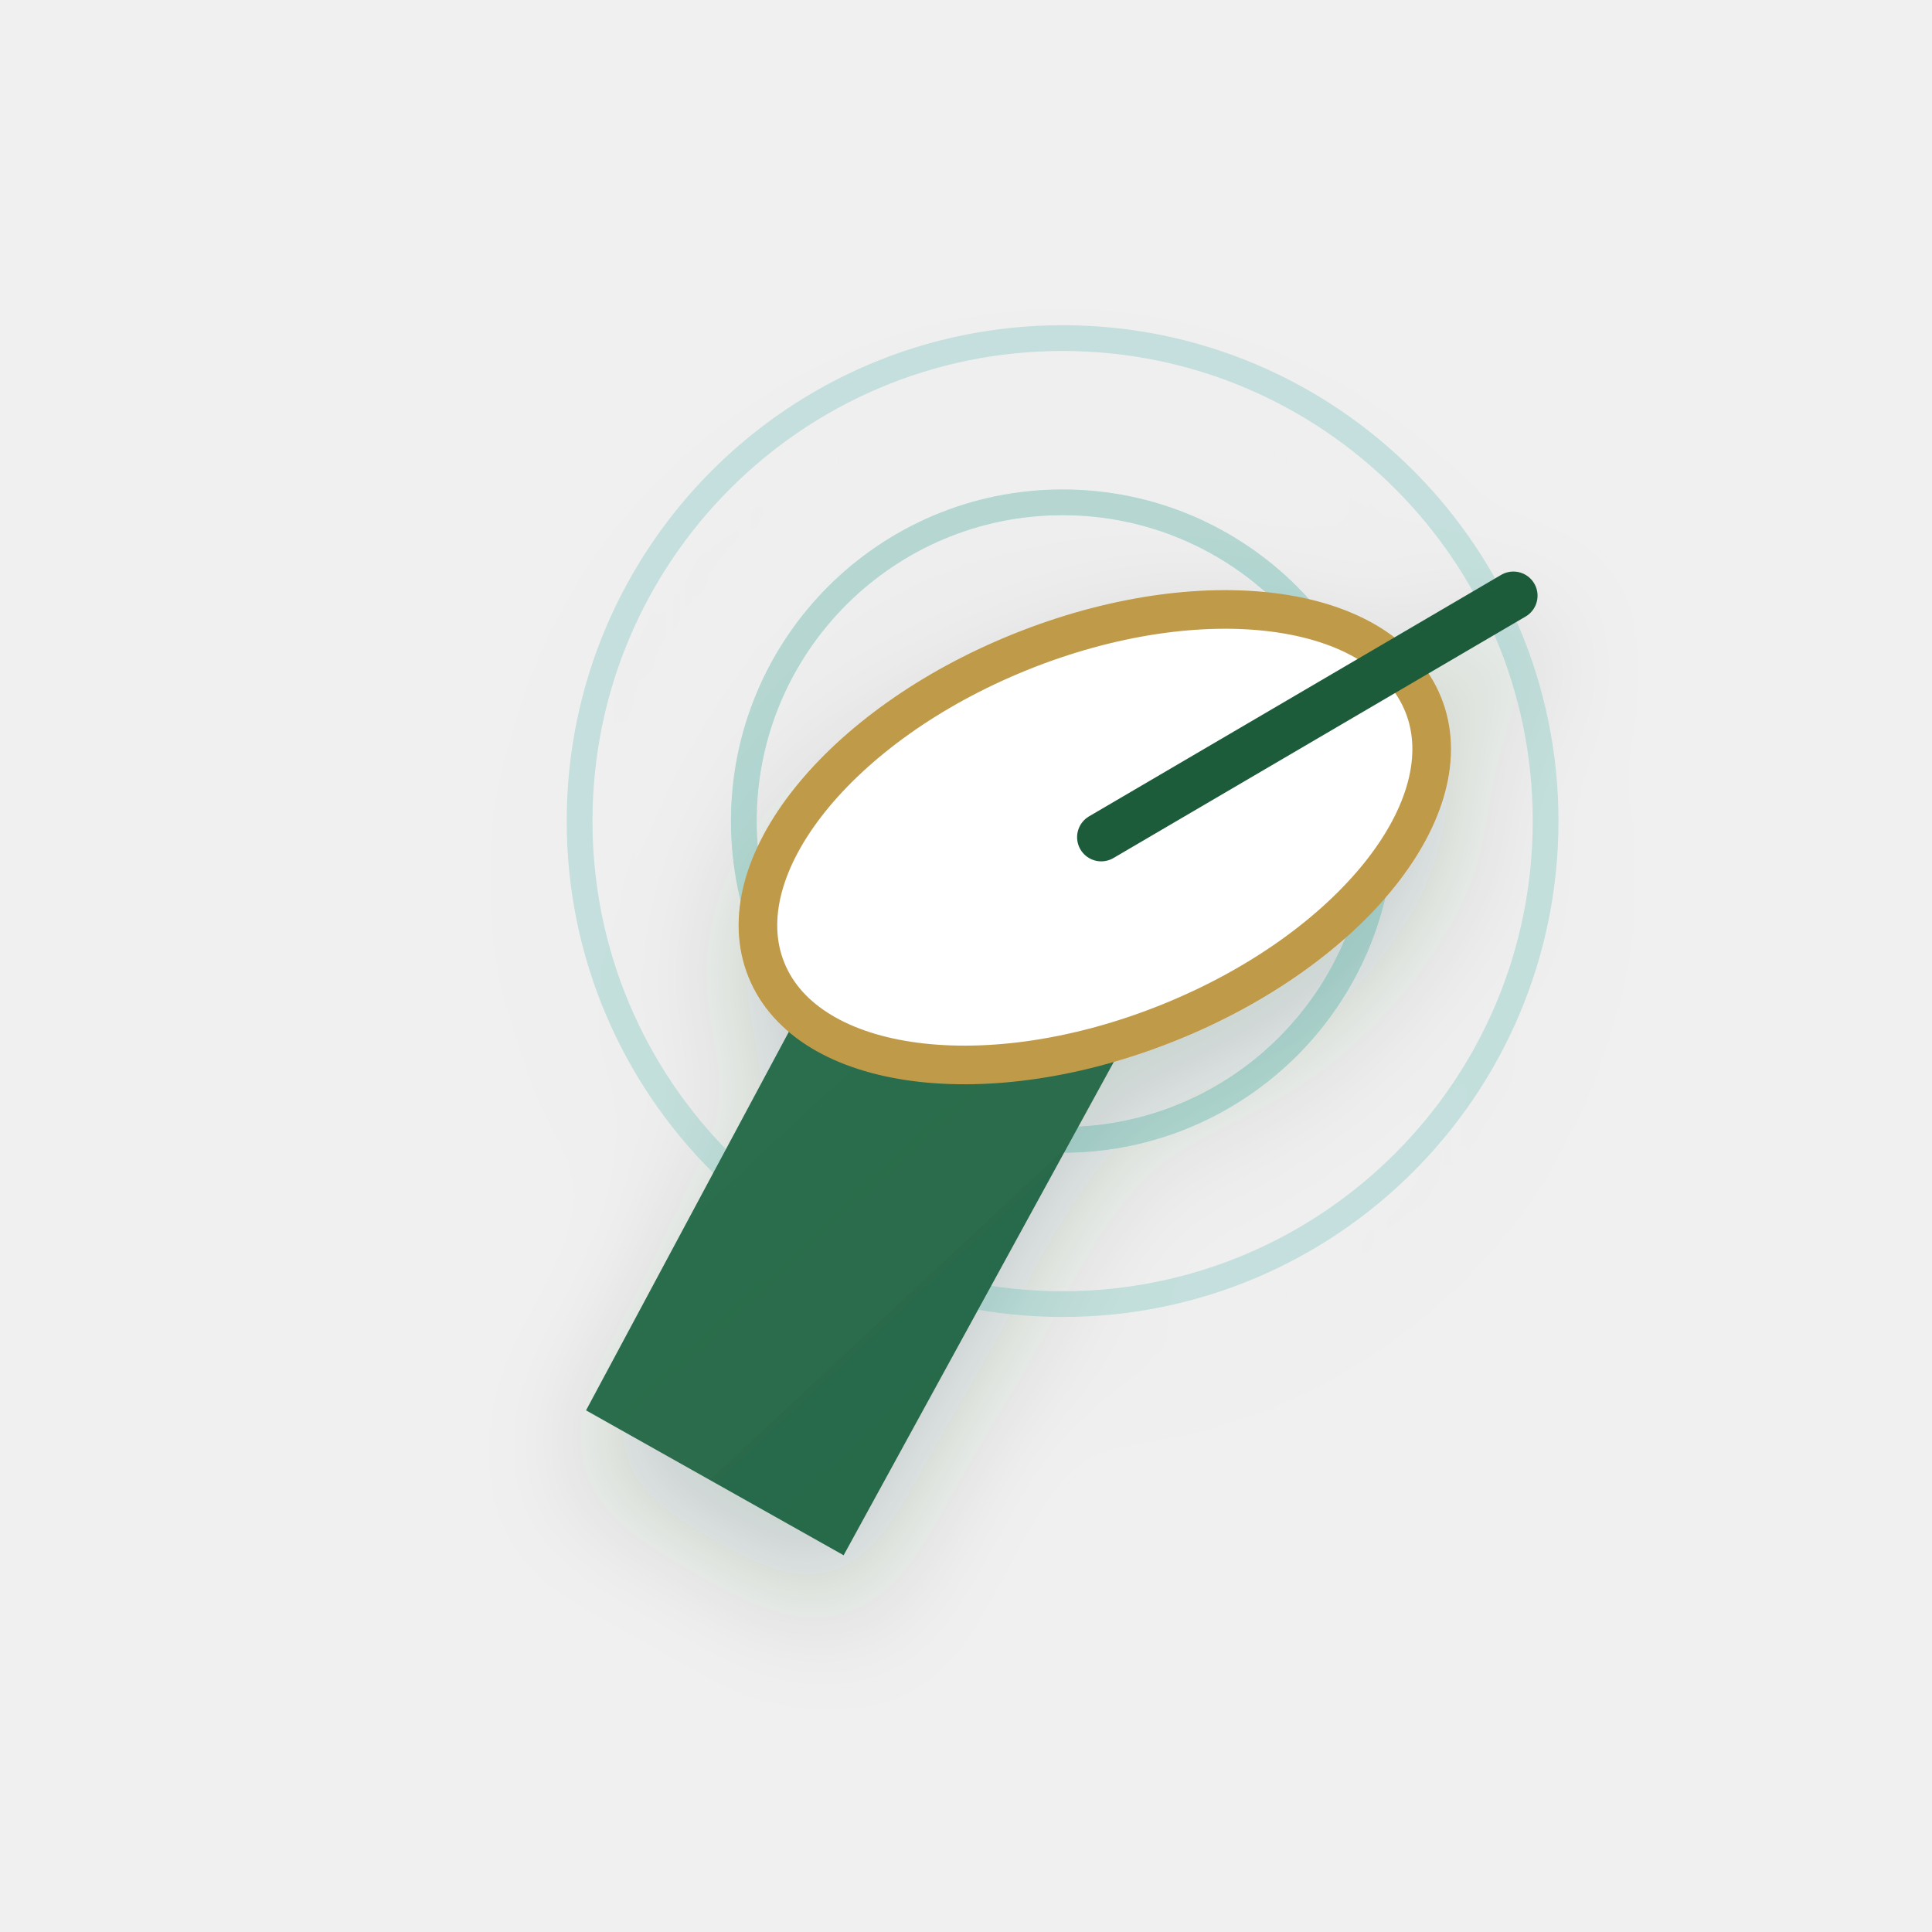
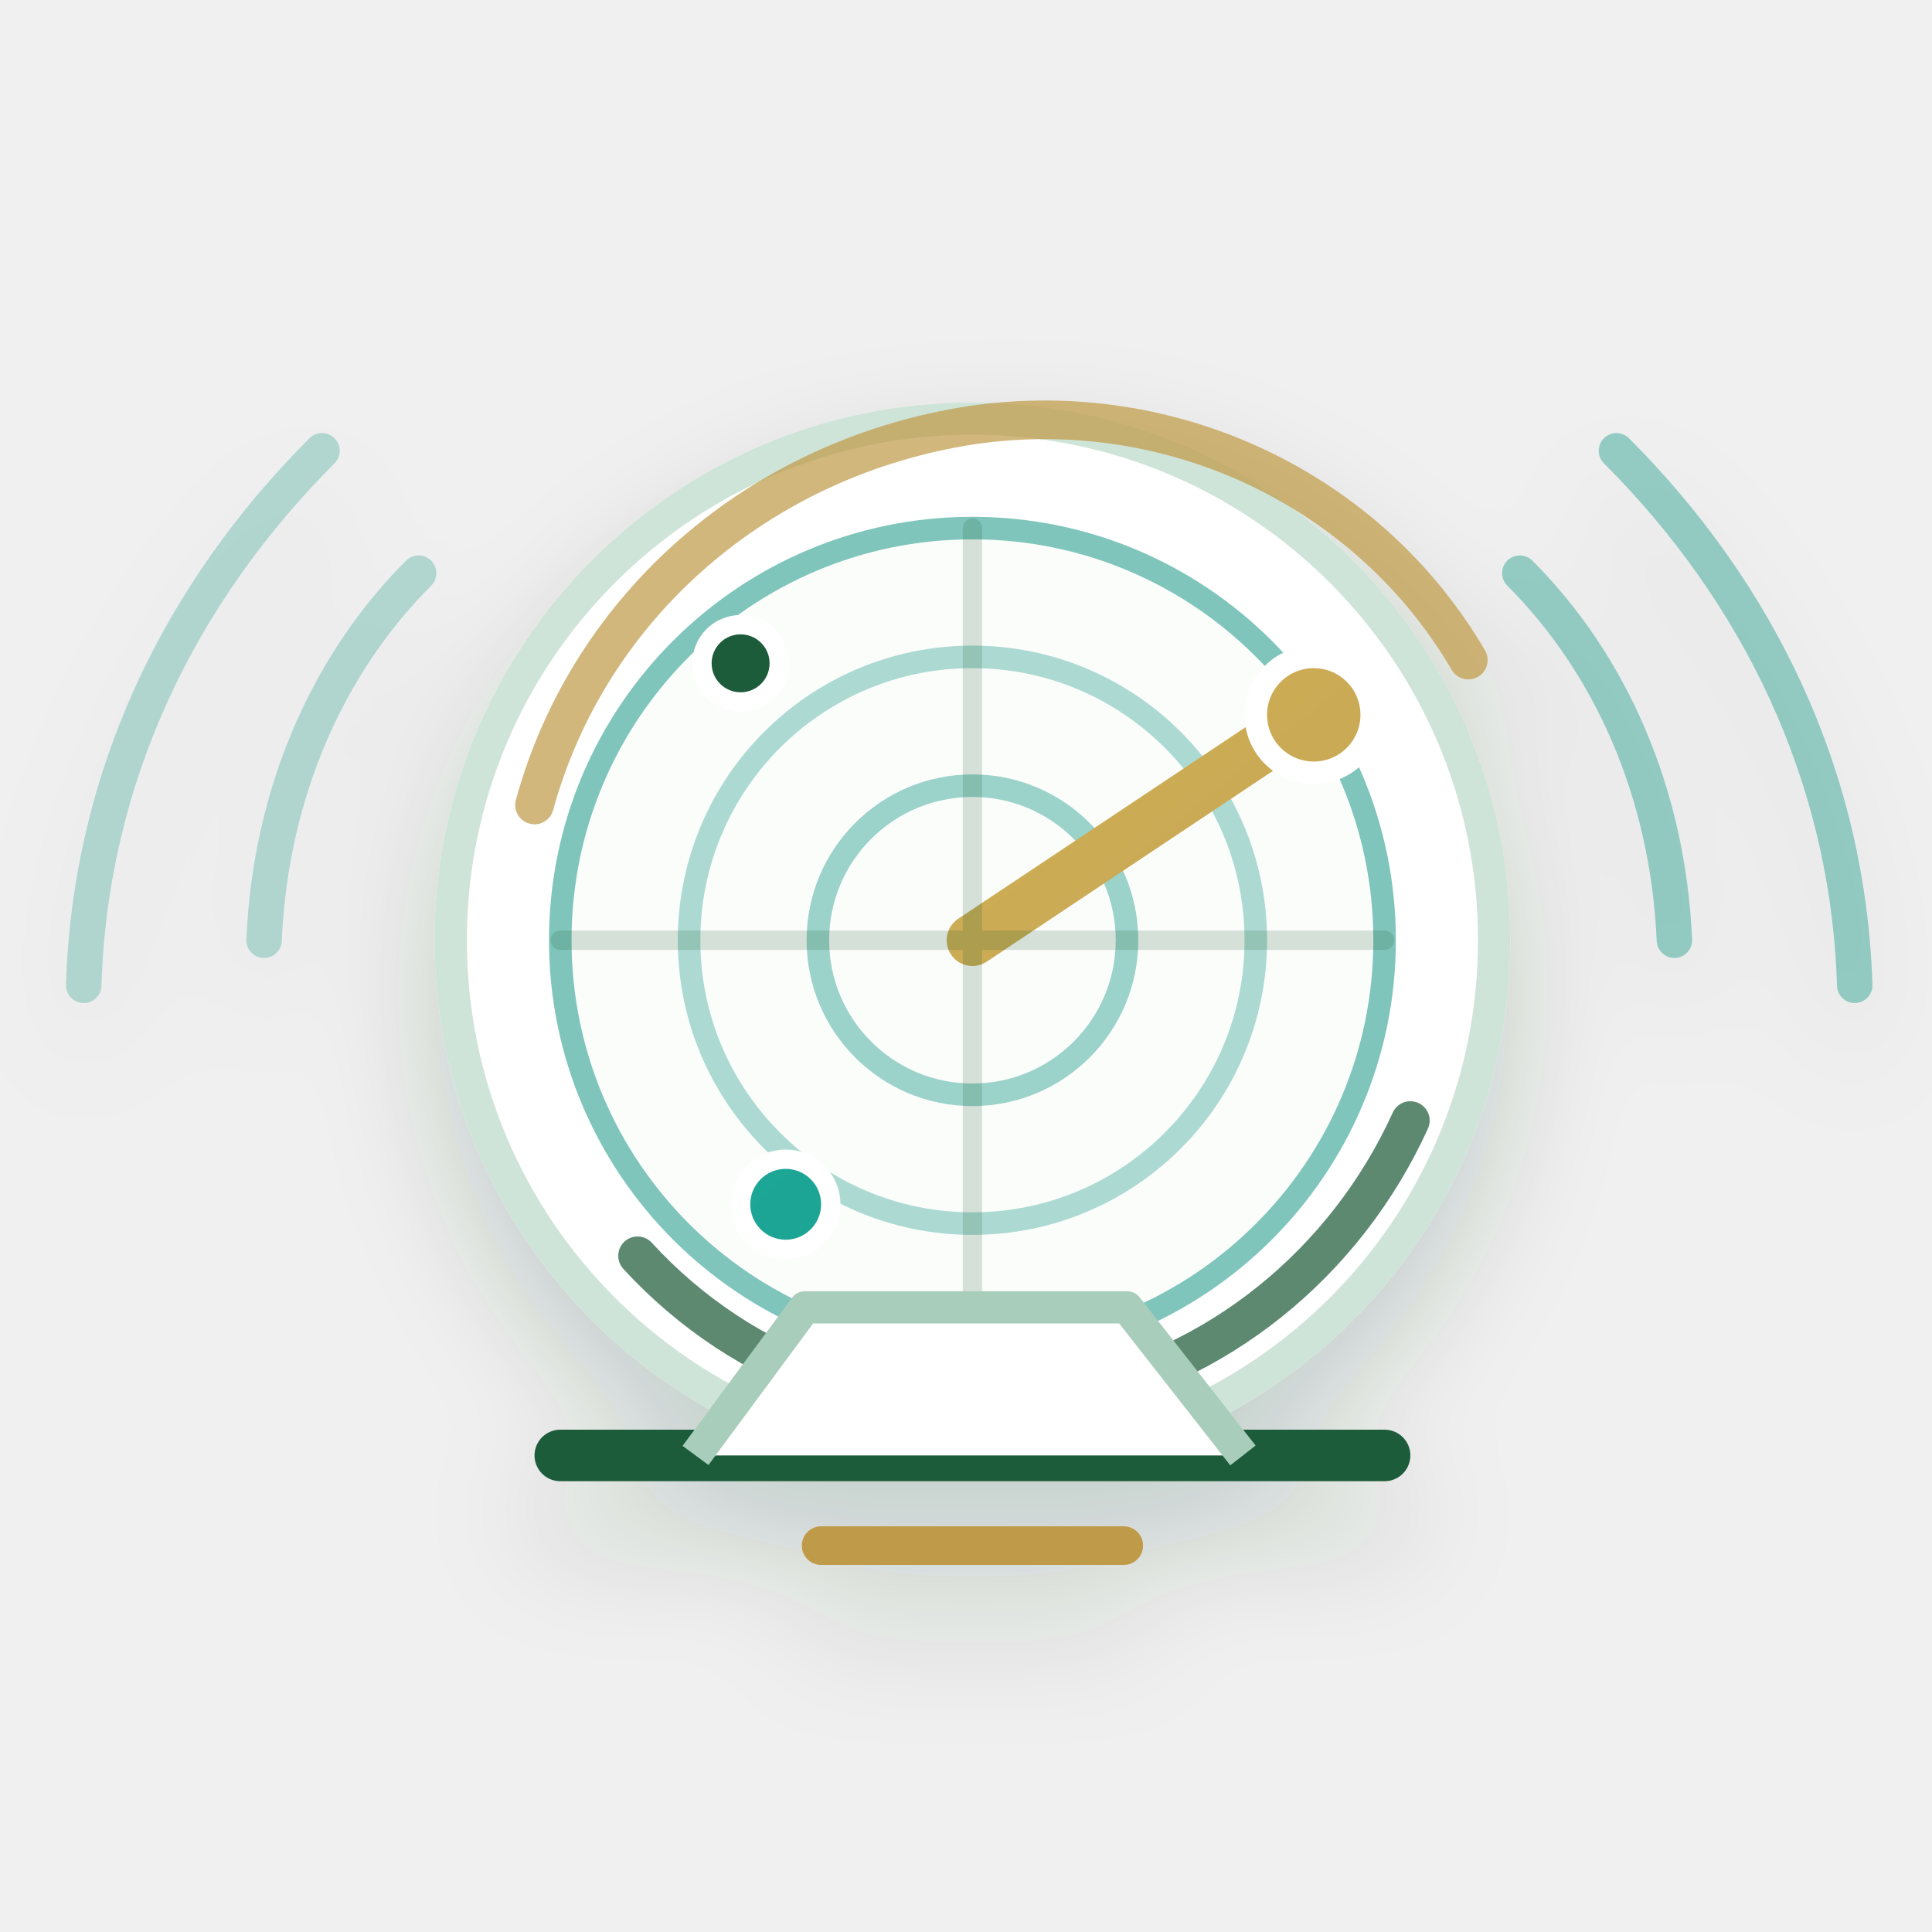
<svg xmlns="http://www.w3.org/2000/svg" width="600" height="600" viewBox="0 0 600 600" fill="none" role="img" aria-labelledby="title-emergency-intro-foresight-layer">
  <defs>
-     <linearGradient id="g-emergency-intro-foresight-layer" x1="120" y1="100" x2="680" y2="700" gradientUnits="userSpaceOnUse">
+     <linearGradient id="g-emergency-intro-foresight-layer" x1="118" y1="96" x2="520" y2="520" gradientUnits="userSpaceOnUse">
      <stop stop-color="#2F7657" />
      <stop offset="1" stop-color="#1F5C3A" />
    </linearGradient>
-     <linearGradient id="gold-emergency-intro-foresight-layer" x1="160" y1="120" x2="680" y2="680" gradientUnits="userSpaceOnUse">
+     <linearGradient id="gold-emergency-intro-foresight-layer" x1="180" y1="130" x2="472" y2="486" gradientUnits="userSpaceOnUse">
      <stop stop-color="#D6B85D" />
      <stop offset="1" stop-color="#BF9B4A" />
    </linearGradient>
-     <linearGradient id="teal-emergency-intro-foresight-layer" x1="120" y1="180" x2="670" y2="650" gradientUnits="userSpaceOnUse">
+     <linearGradient id="teal-emergency-intro-foresight-layer" x1="144" y1="130" x2="480" y2="500" gradientUnits="userSpaceOnUse">
      <stop stop-color="#28B4A5" />
      <stop offset="1" stop-color="#159684" />
    </linearGradient>
    <filter id="shadow-emergency-intro-foresight-layer" x="-20%" y="-20%" width="140%" height="150%" color-interpolation-filters="sRGB">
      <feDropShadow dx="0" dy="18" stdDeviation="18" flood-color="#0B3F2D" flood-opacity="0.18" />
    </filter>
-     <filter id="soft-emergency-intro-foresight-layer" x="-30%" y="-30%" width="160%" height="160%">
-       <feGaussianBlur stdDeviation="10" />
-     </filter>
  </defs>
  <g filter="url(#shadow-emergency-intro-foresight-layer)">
-     <circle cx="330" cy="255" r="150" stroke="#159684" stroke-width="8" opacity=".18" />
-     <circle cx="330" cy="255" r="99" stroke="#159684" stroke-width="8" opacity=".28" />
-     <circle cx="330" cy="255" r="51" stroke="#159684" stroke-width="8" opacity=".45" />
-     <path d="M182 438l90-168 82 45-92 168" fill="url(#g-emergency-intro-foresight-layer)" />
-     <ellipse cx="340" cy="260" rx="110" ry="62" transform="rotate(-22 340 260)" fill="white" stroke="#BF9B4A" stroke-width="12" />
-     <path d="M342 260l128-75" stroke="#1F5C3A" stroke-width="15" stroke-linecap="round" />
+     <circle cx="302" cy="292" r="162" fill="white" stroke="#CFE4D8" stroke-width="10" />
+     <circle cx="302" cy="292" r="128" fill="#F7FBF8" stroke="#159684" stroke-width="7" opacity=".55" />
+     <circle cx="302" cy="292" r="88" stroke="#159684" stroke-width="7" opacity=".34" />
+     <circle cx="302" cy="292" r="48" stroke="#159684" stroke-width="7" opacity=".42" />
+     <path d="M302 292L404 224" stroke="url(#gold-emergency-intro-foresight-layer)" stroke-width="16" stroke-linecap="round" />
+     <path d="M302 164v256M174 292h256" stroke="#1F5C3A" stroke-width="6" stroke-linecap="round" opacity=".18" />
+     <path d="M198 390C231 426 280 444 330 434C378 425 418 392 438 348" stroke="#1F5C3A" stroke-width="12" stroke-linecap="round" opacity=".72" />
+     <path d="M166 250C183 188 236 142 302 132C364 123 425 152 456 205" stroke="#BF9B4A" stroke-width="12" stroke-linecap="round" opacity=".72" />
+     <circle cx="408" cy="222" r="18" fill="url(#gold-emergency-intro-foresight-layer)" stroke="white" stroke-width="7" />
+     <circle cx="244" cy="374" r="14" fill="url(#teal-emergency-intro-foresight-layer)" stroke="white" stroke-width="6" />
+     <circle cx="230" cy="206" r="12" fill="#1F5C3A" stroke="white" stroke-width="6" />
+     <path d="M174 452H430" stroke="#1F5C3A" stroke-width="16" stroke-linecap="round" />
+     <path d="M216 452L250 406H350L386 452" fill="white" stroke="#A9CDBB" stroke-width="10" stroke-linejoin="round" />
+     <path d="M255 480H349" stroke="#BF9B4A" stroke-width="12" stroke-linecap="round" />
+     <path d="M472 178C500 206 518 246 520 292M502 140C546 184 574 241 576 306" stroke="#159684" stroke-width="11" stroke-linecap="round" opacity=".42" />
+     <path d="M130 178C102 206 84 246 82 292M100 140C56 184 28 241 26 306" stroke="#159684" stroke-width="11" stroke-linecap="round" opacity=".30" />
  </g>
</svg>
